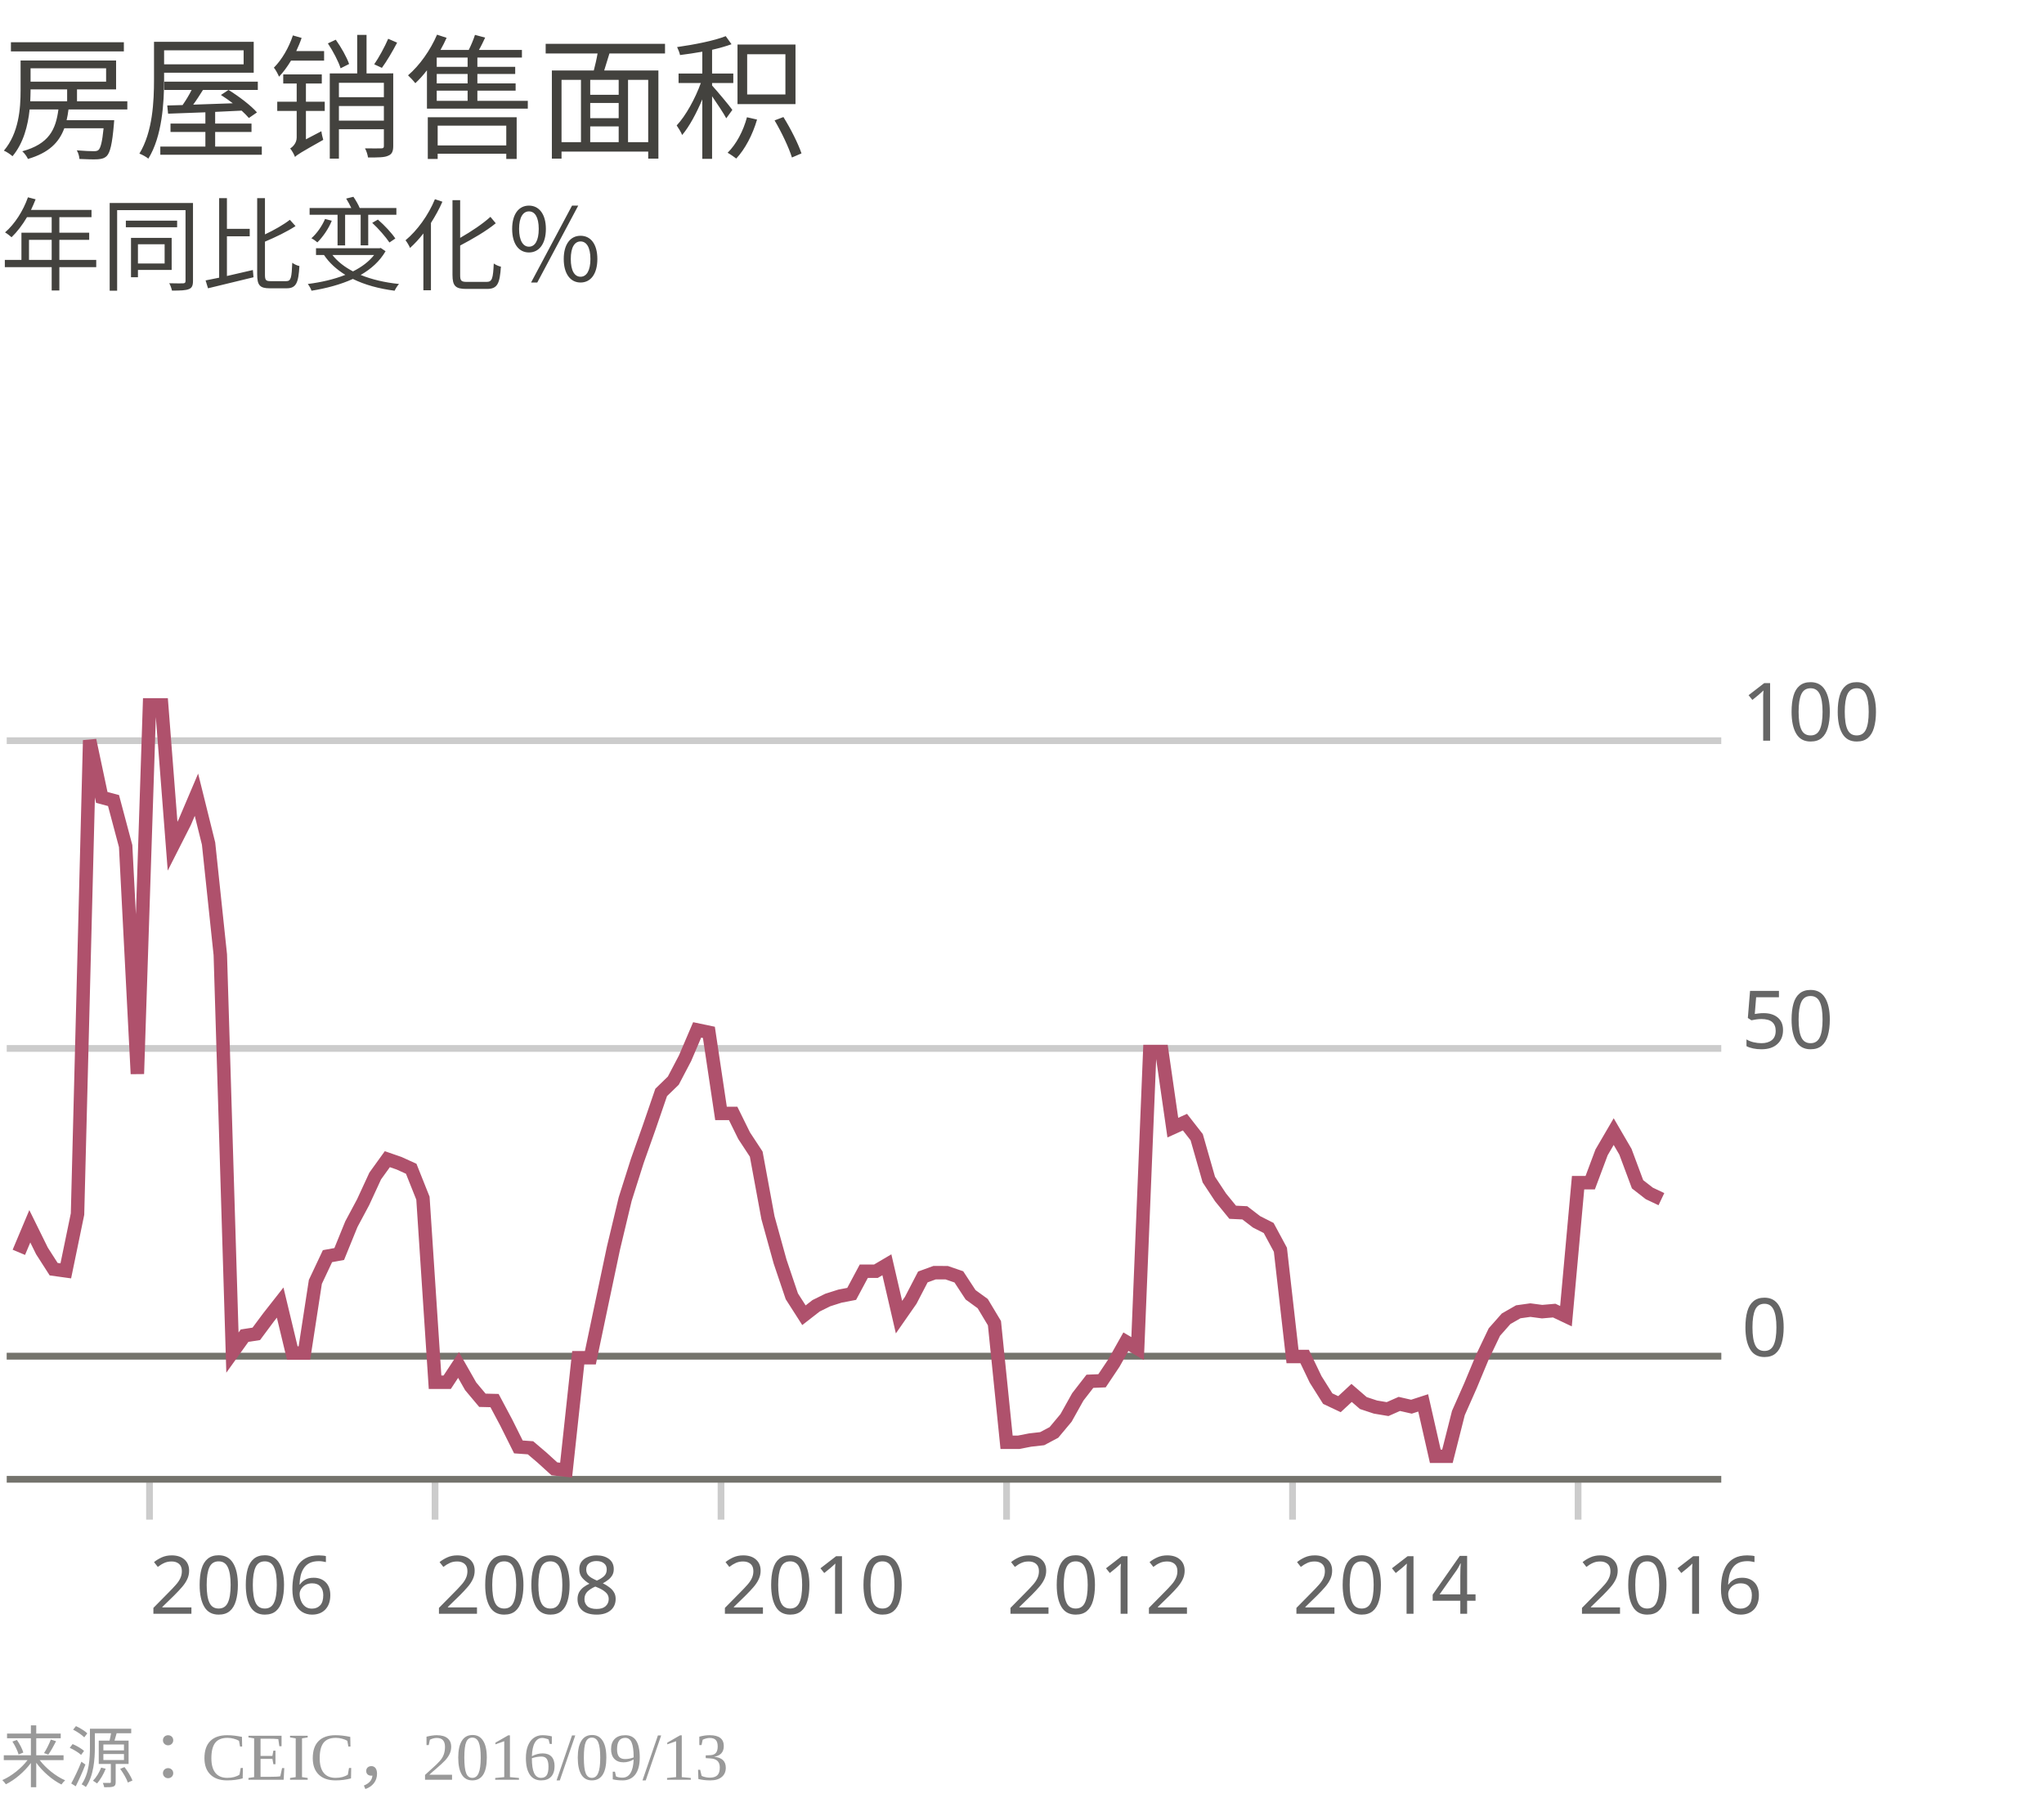
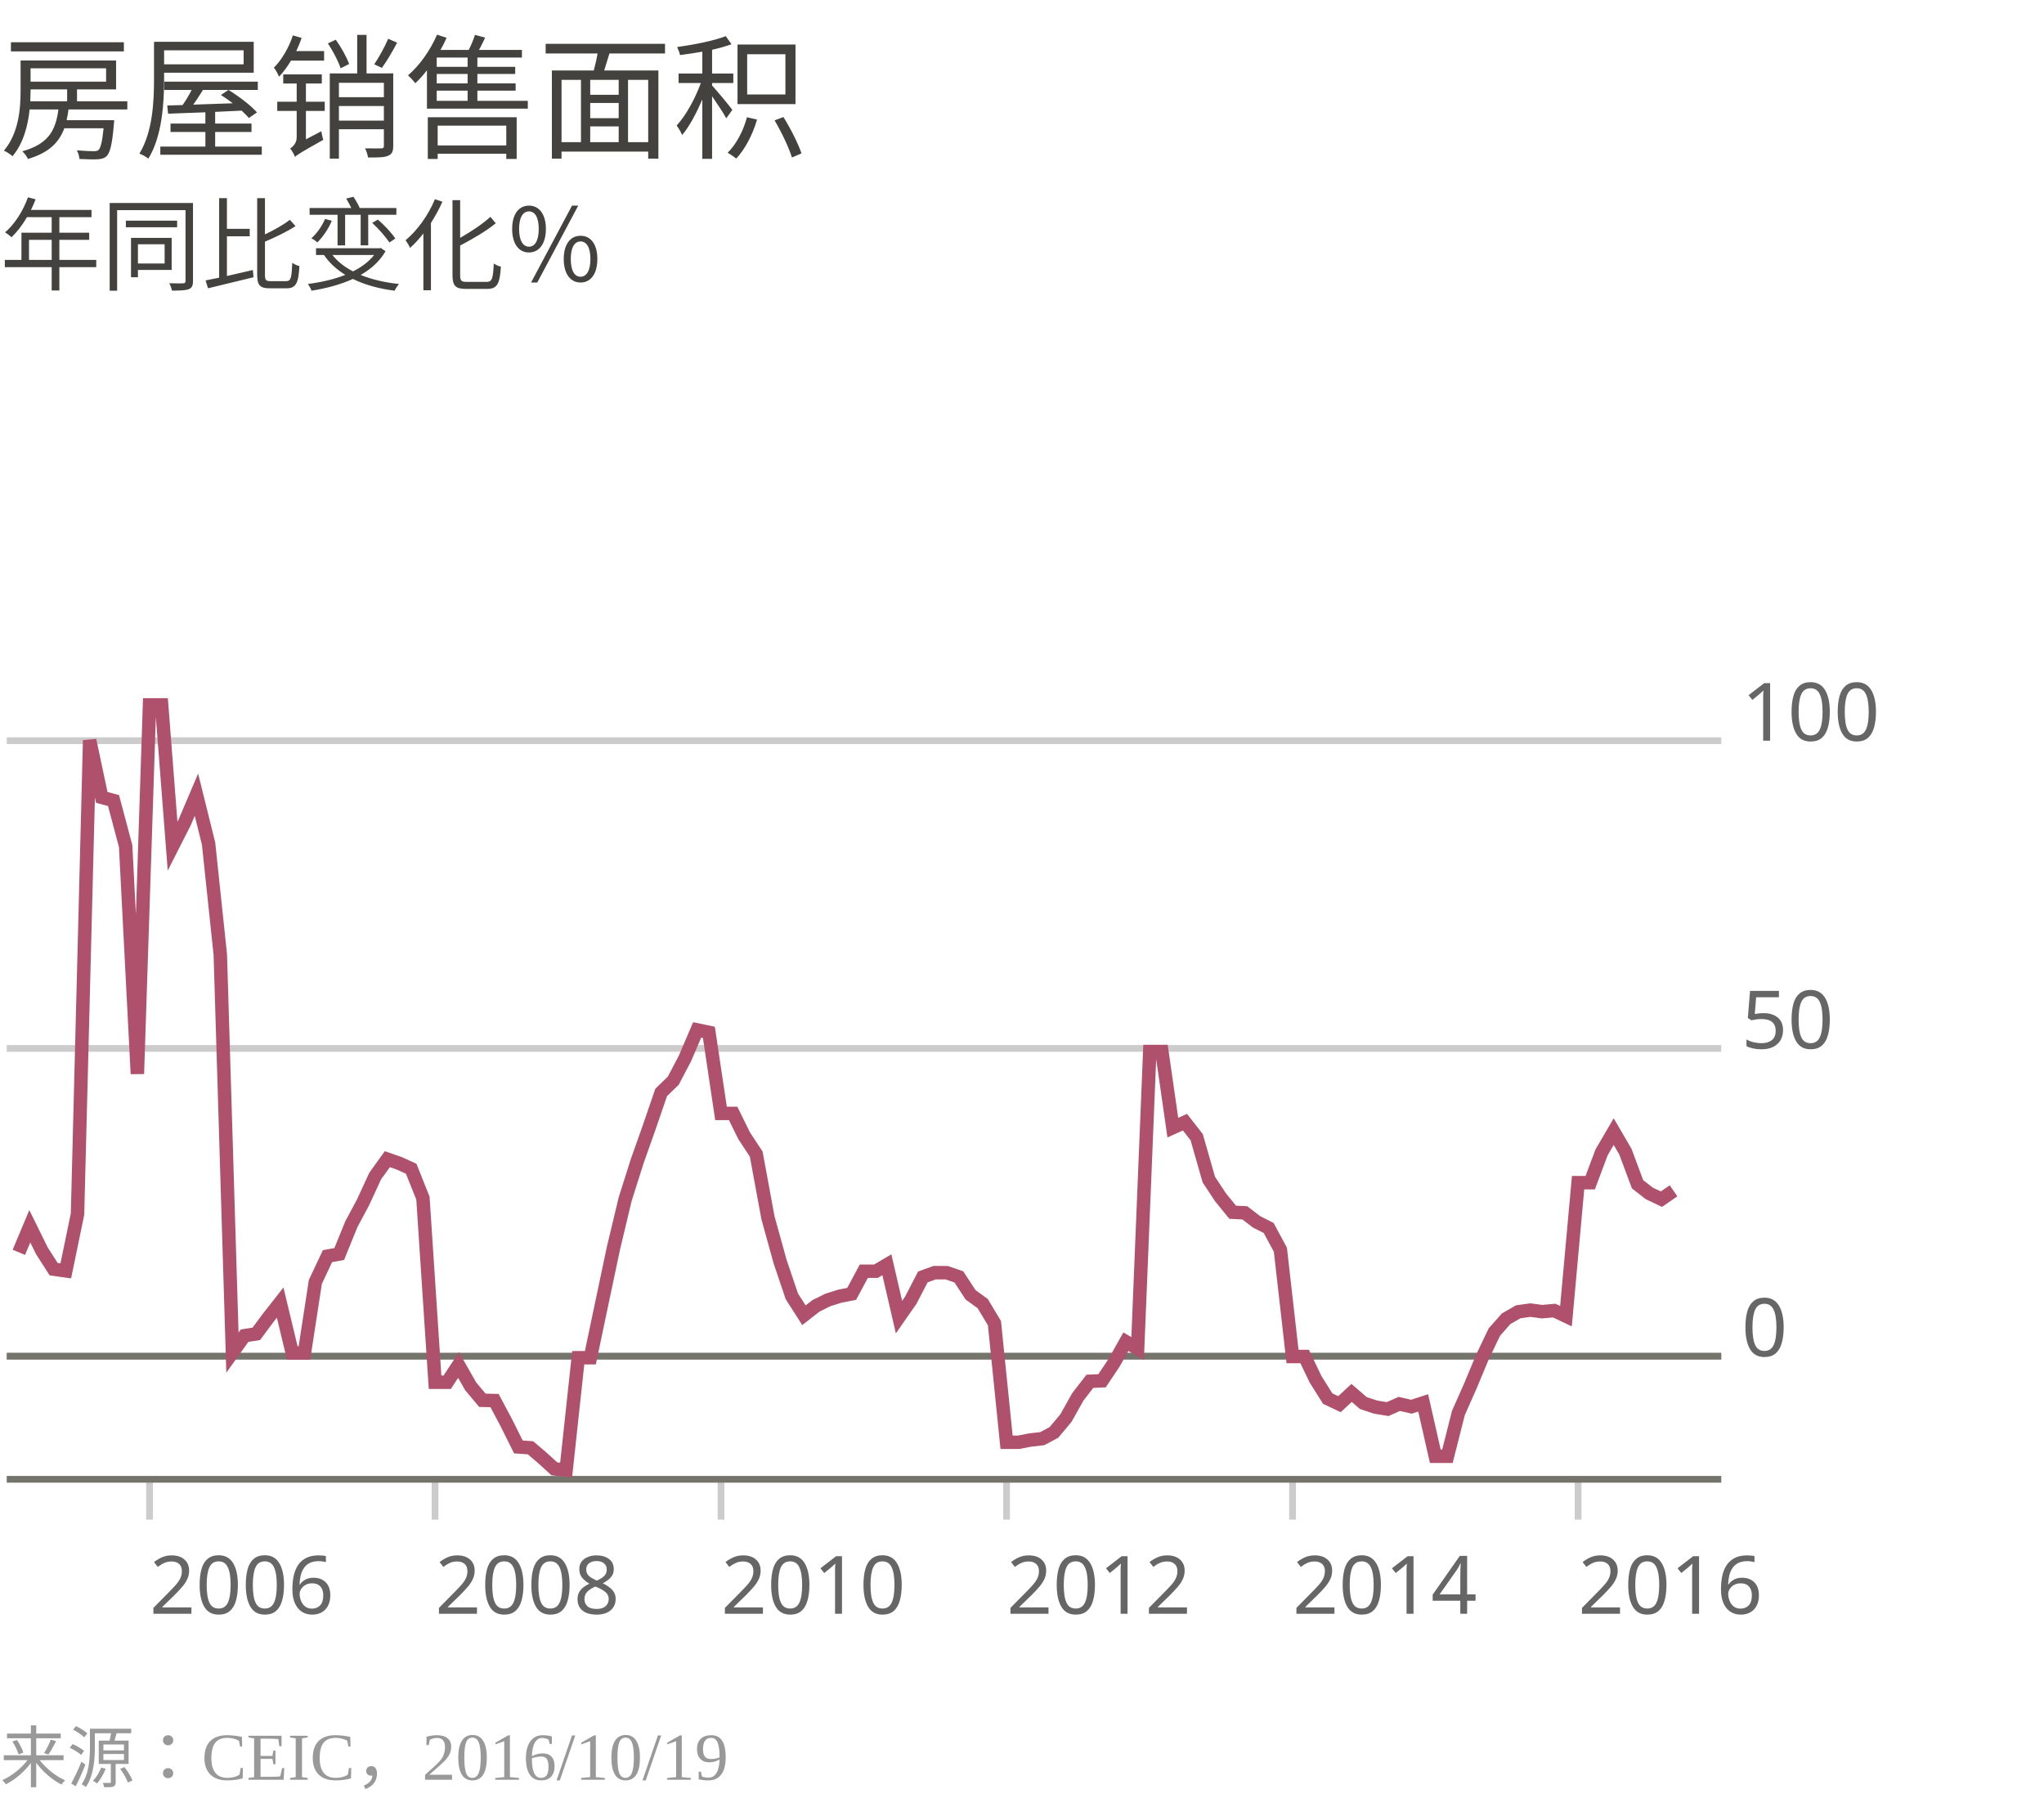
<svg xmlns="http://www.w3.org/2000/svg" viewBox="0 0 304 270">
  <text class="chart-title" fill="#43423e" font-size="20" y="22">房屋销售面积</text>
  <text class="chart-subtitle" fill="#43423e" font-size="15" y="42">年同比变化％</text>
-   <text class="chart-source" font-size="10" fill-opacity="0.4" y="265">来源：CEIC，2016/09/13</text>
+   <text class="chart-source" font-size="10" fill-opacity="0.4" y="265">来源：CEIC，2016/10/19</text>
  <g transform="translate(1,100)">
    <g transform="translate(0,120)" class="x axis">
      <g class="tick" style="" transform="translate(21.23546,0)">
        <line y2="6" x2="0" fill="none" stroke="#000" stroke-opacity="0.2" />
        <text dy="0" style="" y="20" x="0" font-family="MetricWeb,sans-serif" fill-opacity="0.6" font-size="12" text-anchor="start">2006</text>
      </g>
      <g class="tick" style="" transform="translate(63.70637,0)">
        <line y2="6" x2="0" fill="none" stroke="#000" stroke-opacity="0.2" />
        <text dy="0" style="" y="20" x="0" font-family="MetricWeb,sans-serif" fill-opacity="0.6" font-size="12" text-anchor="start">2008</text>
      </g>
      <g class="tick" style="" transform="translate(106.2355,0)">
        <line y2="6" x2="0" fill="none" stroke="#000" stroke-opacity="0.2" />
        <text dy="0" style="" y="20" x="0" font-family="MetricWeb,sans-serif" fill-opacity="0.6" font-size="12" text-anchor="start">2010</text>
      </g>
      <g class="tick" style="" transform="translate(148.7064,0)">
        <line y2="6" x2="0" fill="none" stroke="#000" stroke-opacity="0.2" />
        <text dy="0" style="" y="20" x="0" font-family="MetricWeb,sans-serif" fill-opacity="0.6" font-size="12" text-anchor="start">2012</text>
      </g>
      <g class="tick" style="" transform="translate(191.2355,0)">
        <line y2="6" x2="0" fill="none" stroke="#000" stroke-opacity="0.2" />
        <text dy="0" style="" y="20" x="0" font-family="MetricWeb,sans-serif" fill-opacity="0.6" font-size="12" text-anchor="start">2014</text>
      </g>
      <g class="tick" style="" transform="translate(233.7064,0)">
        <line y2="6" x2="0" fill="none" stroke="#000" stroke-opacity="0.2" />
        <text dy="0" style="" y="20" x="0" font-family="MetricWeb,sans-serif" fill-opacity="0.6" font-size="12" text-anchor="start">2016</text>
      </g>
      <path class="domain" d="M0,0V0H255V0" fill="none" stroke="#74736c" />
    </g>
    <g transform="translate(255,0)" class="y axis">
      <g class="tick" style="" transform="translate(0,101.6923)">
        <line x2="-255" y2="0" fill="none" stroke="#000" stroke-opacity="0.2" />
        <text dy="0" style="text-anchor: start;" x="3" y="0" font-family="MetricWeb,sans-serif" fill-opacity="0.6" font-size="12">0</text>
      </g>
      <g class="tick" style="" transform="translate(0,55.92308)">
        <line x2="-255" y2="0" fill="none" stroke="#000" stroke-opacity="0.2" />
        <text dy="0" style="text-anchor: start;" x="3" y="0" font-family="MetricWeb,sans-serif" fill-opacity="0.6" font-size="12">50</text>
      </g>
      <g class="tick" style="" transform="translate(0,10.15385)">
        <line x2="-255" y2="0" fill="none" stroke="#000" stroke-opacity="0.2" />
        <text dy="0" style="text-anchor: start;" x="3" y="0" font-family="MetricWeb,sans-serif" fill-opacity="0.6" font-size="12">100</text>
      </g>
      <path class="domain" d="M-255,1H0V120H-255" fill="none" stroke="#000" stroke-opacity="0" />
      <line class="highlight-line" x1="0" x2="-255" y1="101.692" y2="101.692" fill="none" stroke="#74736c" />
    </g>
    <g>
-       <path d="M1.804,86.243L3.433,82.371L5.236,86.028L6.982,88.752L8.785,89.001L10.53,80.555L12.334,10.092L14.138,18.592L15.883,19.055L17.687,25.829L19.432,59.702L21.235,4.831L23.039,4.831L24.668,25.844L26.472,22.29L28.217,18.19L30.021,25.459L31.766,41.979L33.569,101.158L35.373,98.64L37.118,98.369L38.922,95.942L40.667,93.717L42.471,101.22L44.274,101.22L45.903,90.64L47.707,86.813L49.452,86.495L51.256,82.061L53.001,78.8L54.805,74.893L56.608,72.391L58.354,72.996L60.157,73.816L61.903,78.192L63.706,105.566L65.51,105.566L67.197,102.998L69.001,106.169L70.746,108.248L72.55,108.291L74.295,111.569L76.099,115.185L77.902,115.314L79.648,116.803L81.451,118.444L83.196,118.637L85,101.922L86.804,101.922L88.433,94.166L90.236,85.628L91.982,78.329L93.785,72.646L95.53,67.724L97.334,62.466L99.138,60.714L100.883,57.388L102.687,53.166L104.432,53.532L106.235,65.586L108.039,65.586L109.668,68.892L111.472,71.639L113.217,81.096L115.021,87.619L116.766,92.784L118.569,95.601L120.373,94.197L122.118,93.334L123.922,92.76L125.667,92.424L127.471,89.055L129.274,89.055L130.903,88.094L132.707,95.883L134.452,93.378L136.256,89.906L138.001,89.269L139.805,89.275L141.608,89.895L143.354,92.562L145.157,93.871L146.903,96.783L148.706,114.494L150.51,114.494L152.197,114.163L154.001,113.958L155.746,113.031L157.55,110.873L159.295,107.75L161.099,105.423L162.902,105.348L164.648,102.738L166.451,99.535L168.196,100.562L170,56.382L171.804,56.382L173.433,67.701L175.236,66.885L176.982,69.123L178.785,75.423L180.53,78.07L182.334,80.285L184.138,80.37L185.883,81.711L187.687,82.625L189.432,85.863L191.235,101.741L193.039,101.741L194.668,105.139L196.472,108.002L198.217,108.826L200.021,107.153L201.766,108.661L203.569,109.257L205.373,109.559L207.118,108.789L208.922,109.202L210.667,108.635L212.471,116.577L214.274,116.577L215.903,110.143L217.707,106.068L219.452,101.878L221.256,98.099L223.001,96.125L224.805,95.09L226.608,94.837L228.354,95.068L230.157,94.91L231.903,95.739L233.706,75.886L235.51,75.886L237.197,71.38L239.001,68.29L240.746,71.284L242.55,76.125L244.295,77.483L246.099,78.338" stroke-width="2" fill="none" stroke="#af516c" />
+       <path d="M1.804,86.243L3.433,82.371L5.236,86.028L6.982,88.752L8.785,89.001L10.53,80.555L12.334,10.092L14.138,18.592L15.883,19.055L17.687,25.829L19.432,59.702L21.235,4.831L23.039,4.831L24.668,25.844L26.472,22.29L28.217,18.19L30.021,25.459L31.766,41.979L33.569,101.158L35.373,98.64L37.118,98.369L38.922,95.942L40.667,93.717L42.471,101.22L44.274,101.22L45.903,90.64L47.707,86.813L49.452,86.495L51.256,82.061L53.001,78.8L54.805,74.893L56.608,72.391L58.354,72.996L60.157,73.816L61.903,78.192L63.706,105.566L65.51,105.566L67.197,102.998L69.001,106.169L70.746,108.248L72.55,108.291L74.295,111.569L76.099,115.185L77.902,115.314L79.648,116.803L81.451,118.444L83.196,118.637L85,101.922L86.804,101.922L88.433,94.166L90.236,85.628L91.982,78.329L93.785,72.646L95.53,67.724L97.334,62.466L99.138,60.714L100.883,57.388L102.687,53.166L104.432,53.532L106.235,65.586L108.039,65.586L109.668,68.892L111.472,71.639L113.217,81.096L115.021,87.619L116.766,92.784L118.569,95.601L120.373,94.197L122.118,93.334L123.922,92.76L125.667,92.424L127.471,89.055L129.274,89.055L130.903,88.094L132.707,95.883L134.452,93.378L136.256,89.906L138.001,89.269L139.805,89.275L141.608,89.895L143.354,92.562L145.157,93.871L146.903,96.783L148.706,114.494L150.51,114.494L152.197,114.163L154.001,113.958L155.746,113.031L157.55,110.873L159.295,107.75L161.099,105.423L162.902,105.348L164.648,102.738L166.451,99.535L168.196,100.562L170,56.382L171.804,56.382L173.433,67.701L175.236,66.885L176.982,69.123L178.785,75.423L180.53,78.07L182.334,80.285L184.138,80.37L185.883,81.711L187.687,82.625L189.432,85.863L191.235,101.741L193.039,101.741L194.668,105.139L196.472,108.002L198.217,108.826L200.021,107.153L201.766,108.661L203.569,109.257L205.373,109.559L207.118,108.789L208.922,109.202L210.667,108.635L212.471,116.577L214.274,116.577L215.903,110.143L217.707,106.068L219.452,101.878L221.256,98.099L223.001,96.125L224.805,95.09L226.608,94.837L228.354,95.068L230.157,94.91L231.903,95.739L233.706,75.886L235.51,75.886L237.197,71.38L239.001,68.29L240.746,71.284L242.55,76.125L244.295,77.483L246.099,78.339L247.902,77.097" stroke-width="2" fill="none" stroke="#af516c" />
    </g>
  </g>
</svg>
